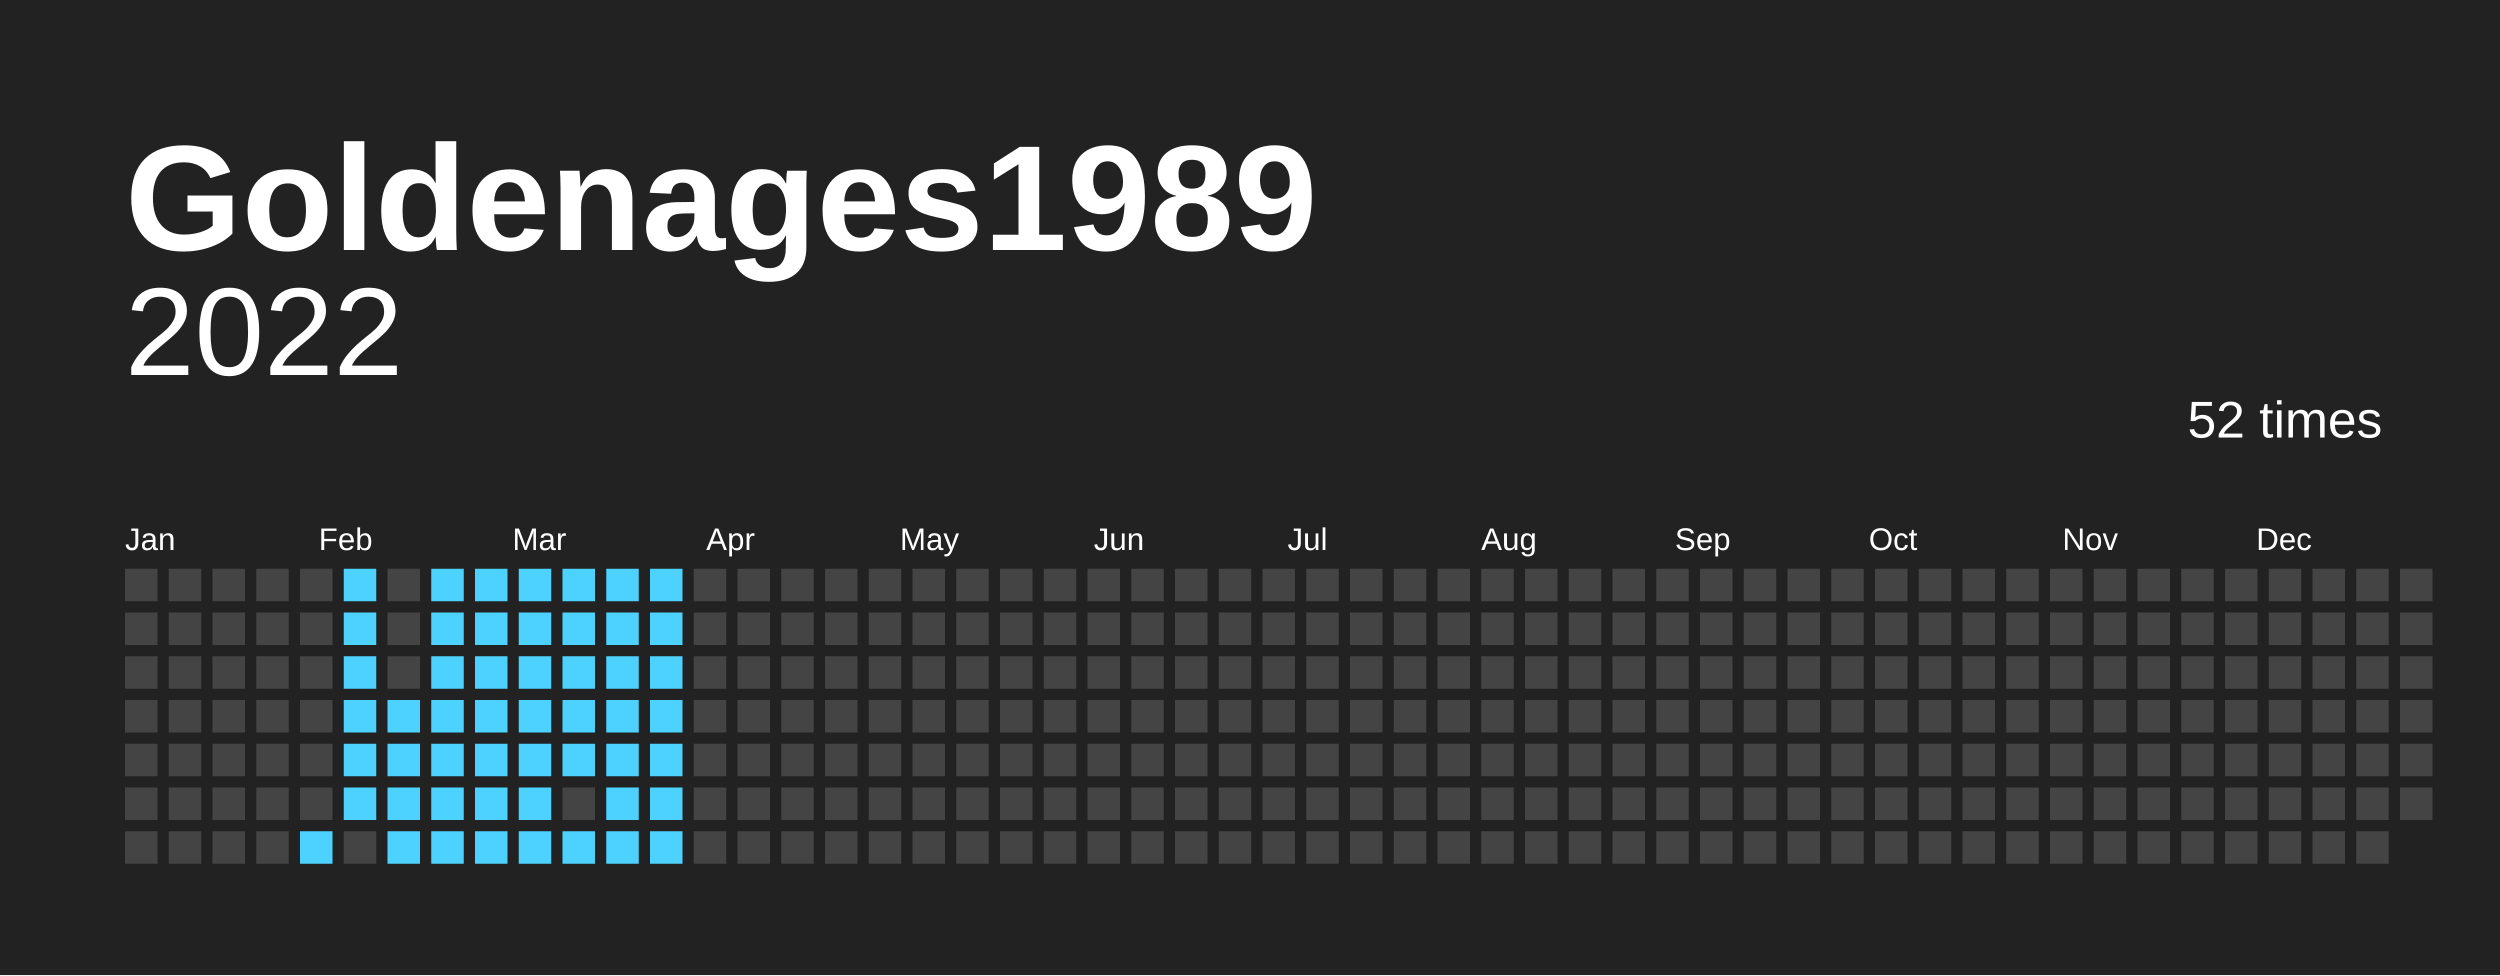
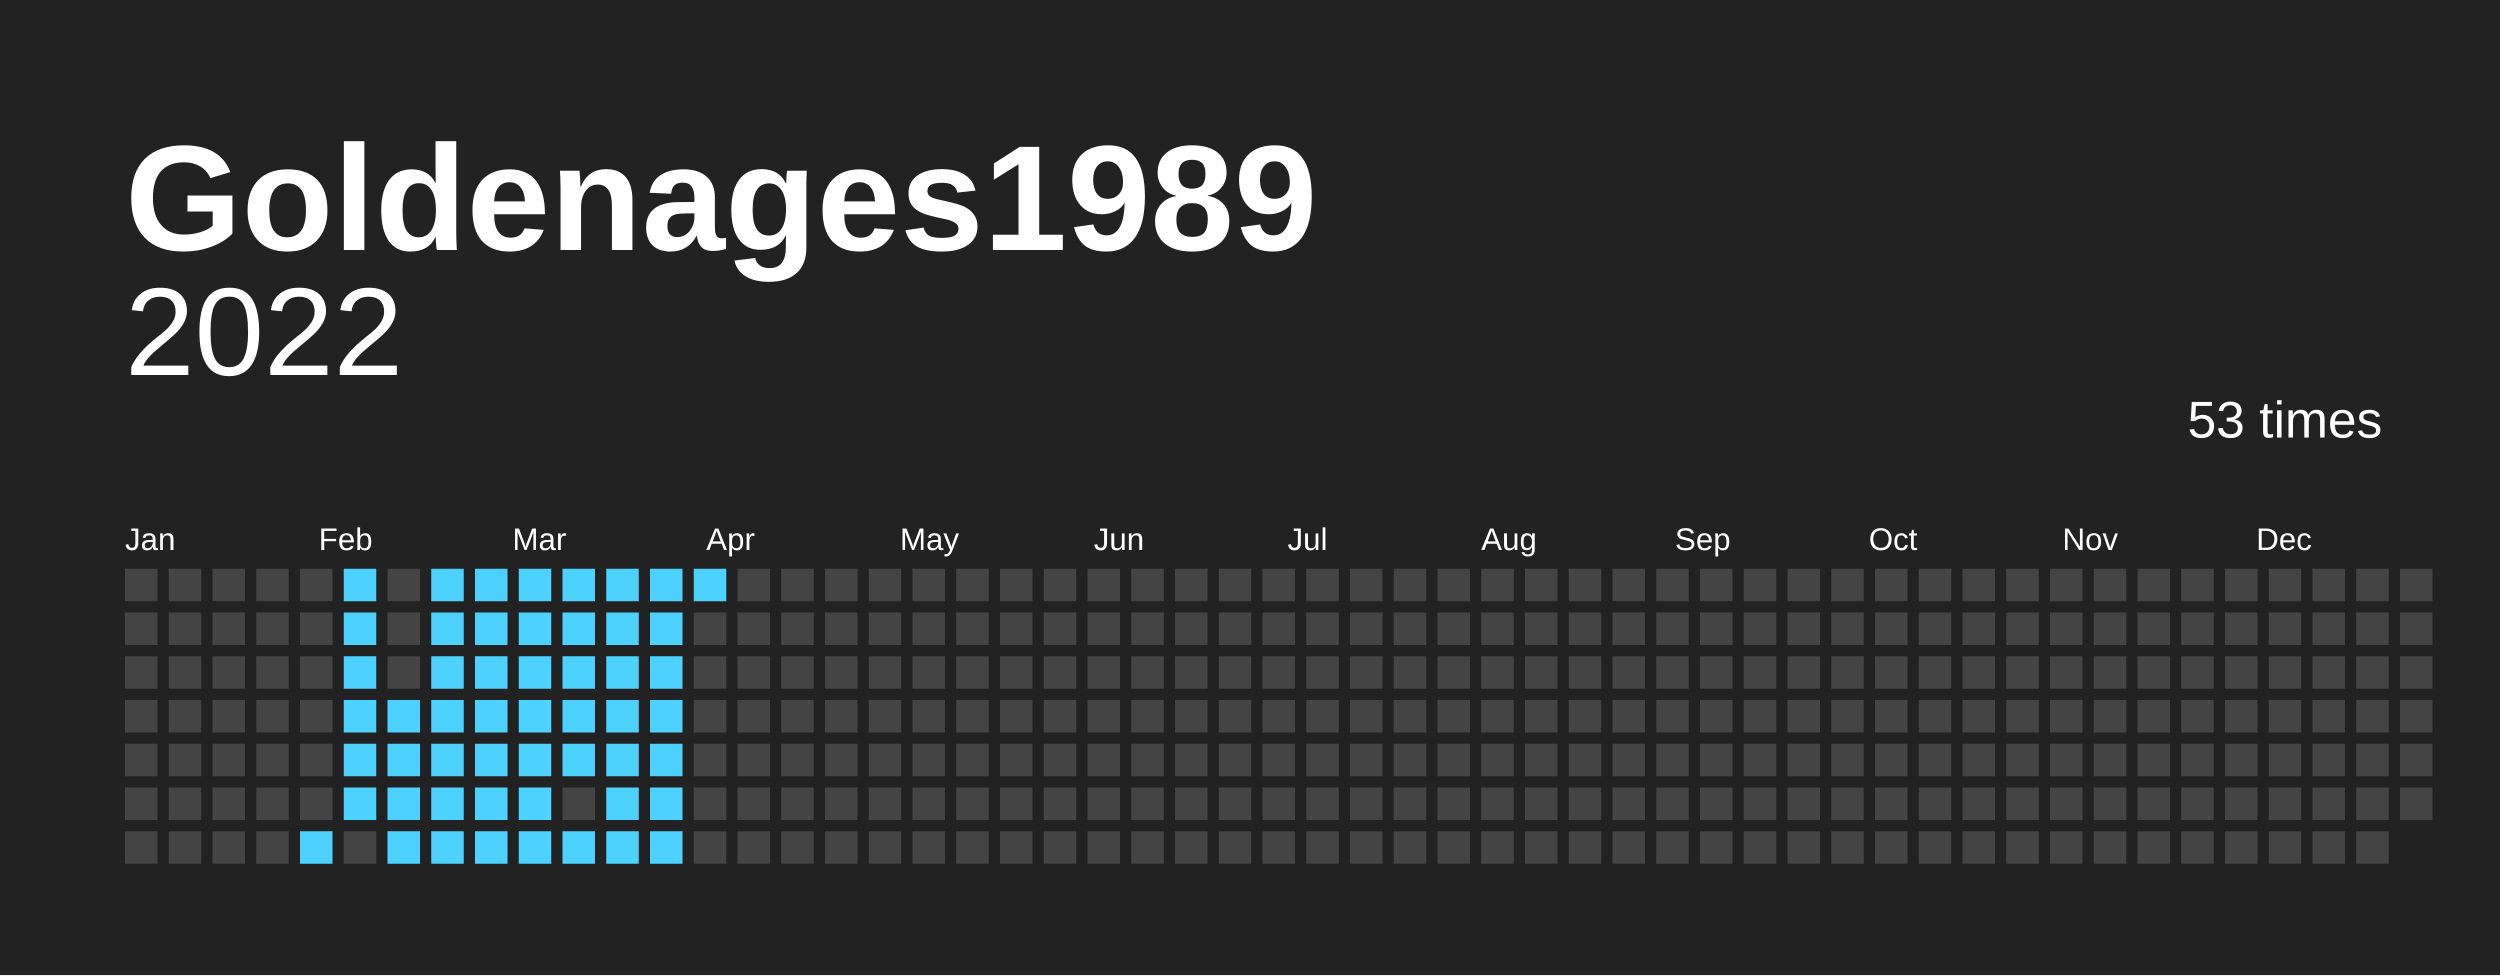
<svg xmlns="http://www.w3.org/2000/svg" baseProfile="full" height="78mm" version="1.1" viewBox="0,0,200,78" width="200mm">
  <defs />
  <rect fill="#222222" height="78" width="200" x="0" y="0" />
  <text fill="#FFFFFF" style="font-size:12px; font-family:Arial; font-weight:bold;" x="10" y="20">Goldenages1989</text>
  <text alignment-baseline="hanging" fill="#FFFFFF" style="font-size:10.0px; font-family:Arial;" x="10" y="30">2022</text>
-   <text alignment-baseline="hanging" fill="#FFFFFF" style="font-size:4.125px; font-family:Arial;" x="175" y="35">52 times</text>
+   <text alignment-baseline="hanging" fill="#FFFFFF" style="font-size:4.125px; font-family:Arial;" x="175" y="35">53 times</text>
  <text fill="#FFFFFF" style="font-size:2.5px; font-family:Arial" x="10.0" y="44">Jan</text>
  <text fill="#FFFFFF" style="font-size:2.5px; font-family:Arial" x="25.5" y="44">Feb</text>
  <text fill="#FFFFFF" style="font-size:2.5px; font-family:Arial" x="41.0" y="44">Mar</text>
  <text fill="#FFFFFF" style="font-size:2.5px; font-family:Arial" x="56.5" y="44">Apr</text>
  <text fill="#FFFFFF" style="font-size:2.5px; font-family:Arial" x="72.0" y="44">May</text>
  <text fill="#FFFFFF" style="font-size:2.5px; font-family:Arial" x="87.5" y="44">Jun</text>
  <text fill="#FFFFFF" style="font-size:2.5px; font-family:Arial" x="103.0" y="44">Jul</text>
  <text fill="#FFFFFF" style="font-size:2.5px; font-family:Arial" x="118.5" y="44">Aug</text>
  <text fill="#FFFFFF" style="font-size:2.5px; font-family:Arial" x="134.0" y="44">Sep</text>
  <text fill="#FFFFFF" style="font-size:2.5px; font-family:Arial" x="149.5" y="44">Oct</text>
  <text fill="#FFFFFF" style="font-size:2.5px; font-family:Arial" x="165.0" y="44">Nov</text>
  <text fill="#FFFFFF" style="font-size:2.5px; font-family:Arial" x="180.5" y="44">Dec</text>
  <rect fill="#444444" height="2.6" width="2.6" x="10.0" y="45.5" />
  <rect fill="#444444" height="2.6" width="2.6" x="10.0" y="49.0" />
  <rect fill="#444444" height="2.6" width="2.6" x="10.0" y="52.5" />
  <rect fill="#444444" height="2.6" width="2.6" x="10.0" y="56.0" />
  <rect fill="#444444" height="2.6" width="2.6" x="10.0" y="59.5" />
  <rect fill="#444444" height="2.6" width="2.6" x="10.0" y="63.0" />
  <rect fill="#444444" height="2.6" width="2.6" x="10.0" y="66.5" />
  <rect fill="#444444" height="2.6" width="2.6" x="13.5" y="45.5" />
  <rect fill="#444444" height="2.6" width="2.6" x="13.5" y="49.0" />
  <rect fill="#444444" height="2.6" width="2.6" x="13.5" y="52.5" />
  <rect fill="#444444" height="2.6" width="2.6" x="13.5" y="56.0" />
  <rect fill="#444444" height="2.6" width="2.6" x="13.5" y="59.5" />
  <rect fill="#444444" height="2.6" width="2.6" x="13.5" y="63.0" />
  <rect fill="#444444" height="2.6" width="2.6" x="13.5" y="66.5" />
  <rect fill="#444444" height="2.6" width="2.6" x="17.0" y="45.5" />
  <rect fill="#444444" height="2.6" width="2.6" x="17.0" y="49.0" />
  <rect fill="#444444" height="2.6" width="2.6" x="17.0" y="52.5" />
  <rect fill="#444444" height="2.6" width="2.6" x="17.0" y="56.0" />
  <rect fill="#444444" height="2.6" width="2.6" x="17.0" y="59.5" />
  <rect fill="#444444" height="2.6" width="2.6" x="17.0" y="63.0" />
  <rect fill="#444444" height="2.6" width="2.6" x="17.0" y="66.5" />
  <rect fill="#444444" height="2.6" width="2.6" x="20.5" y="45.5" />
  <rect fill="#444444" height="2.6" width="2.6" x="20.5" y="49.0" />
  <rect fill="#444444" height="2.6" width="2.6" x="20.5" y="52.5" />
  <rect fill="#444444" height="2.6" width="2.6" x="20.5" y="56.0" />
  <rect fill="#444444" height="2.6" width="2.6" x="20.5" y="59.5" />
  <rect fill="#444444" height="2.6" width="2.6" x="20.5" y="63.0" />
  <rect fill="#444444" height="2.6" width="2.6" x="20.5" y="66.5" />
  <rect fill="#444444" height="2.6" width="2.6" x="24.0" y="45.5" />
  <rect fill="#444444" height="2.6" width="2.6" x="24.0" y="49.0" />
  <rect fill="#444444" height="2.6" width="2.6" x="24.0" y="52.5" />
  <rect fill="#444444" height="2.6" width="2.6" x="24.0" y="56.0" />
  <rect fill="#444444" height="2.6" width="2.6" x="24.0" y="59.5" />
  <rect fill="#444444" height="2.6" width="2.6" x="24.0" y="63.0" />
  <rect fill="#4DD2FF" height="2.6" width="2.6" x="24.0" y="66.5" />
  <rect fill="#4DD2FF" height="2.6" width="2.6" x="27.5" y="45.5" />
  <rect fill="#4DD2FF" height="2.6" width="2.6" x="27.5" y="49.0" />
  <rect fill="#4DD2FF" height="2.6" width="2.6" x="27.5" y="52.5" />
  <rect fill="#4DD2FF" height="2.6" width="2.6" x="27.5" y="56.0" />
  <rect fill="#4DD2FF" height="2.6" width="2.6" x="27.5" y="59.5" />
  <rect fill="#4DD2FF" height="2.6" width="2.6" x="27.5" y="63.0" />
  <rect fill="#444444" height="2.6" width="2.6" x="27.5" y="66.5" />
  <rect fill="#444444" height="2.6" width="2.6" x="31.0" y="45.5" />
  <rect fill="#444444" height="2.6" width="2.6" x="31.0" y="49.0" />
  <rect fill="#444444" height="2.6" width="2.6" x="31.0" y="52.5" />
  <rect fill="#4DD2FF" height="2.6" width="2.6" x="31.0" y="56.0" />
  <rect fill="#4DD2FF" height="2.6" width="2.6" x="31.0" y="59.5" />
  <rect fill="#4DD2FF" height="2.6" width="2.6" x="31.0" y="63.0" />
  <rect fill="#4DD2FF" height="2.6" width="2.6" x="31.0" y="66.5" />
  <rect fill="#4DD2FF" height="2.6" width="2.6" x="34.5" y="45.5" />
  <rect fill="#4DD2FF" height="2.6" width="2.6" x="34.5" y="49.0" />
  <rect fill="#4DD2FF" height="2.6" width="2.6" x="34.5" y="52.5" />
  <rect fill="#4DD2FF" height="2.6" width="2.6" x="34.5" y="56.0" />
  <rect fill="#4DD2FF" height="2.6" width="2.6" x="34.5" y="59.5" />
  <rect fill="#4DD2FF" height="2.6" width="2.6" x="34.5" y="63.0" />
  <rect fill="#4DD2FF" height="2.6" width="2.6" x="34.5" y="66.5" />
  <rect fill="#4DD2FF" height="2.6" width="2.6" x="38.0" y="45.5" />
  <rect fill="#4DD2FF" height="2.6" width="2.6" x="38.0" y="49.0" />
  <rect fill="#4DD2FF" height="2.6" width="2.6" x="38.0" y="52.5" />
  <rect fill="#4DD2FF" height="2.6" width="2.6" x="38.0" y="56.0" />
  <rect fill="#4DD2FF" height="2.6" width="2.6" x="38.0" y="59.5" />
  <rect fill="#4DD2FF" height="2.6" width="2.6" x="38.0" y="63.0" />
  <rect fill="#4DD2FF" height="2.6" width="2.6" x="38.0" y="66.5" />
  <rect fill="#4DD2FF" height="2.6" width="2.6" x="41.5" y="45.5" />
  <rect fill="#4DD2FF" height="2.6" width="2.6" x="41.5" y="49.0" />
  <rect fill="#4DD2FF" height="2.6" width="2.6" x="41.5" y="52.5" />
  <rect fill="#4DD2FF" height="2.6" width="2.6" x="41.5" y="56.0" />
  <rect fill="#4DD2FF" height="2.6" width="2.6" x="41.5" y="59.5" />
  <rect fill="#4DD2FF" height="2.6" width="2.6" x="41.5" y="63.0" />
  <rect fill="#4DD2FF" height="2.6" width="2.6" x="41.5" y="66.5" />
  <rect fill="#4DD2FF" height="2.6" width="2.6" x="45.0" y="45.5" />
  <rect fill="#4DD2FF" height="2.6" width="2.6" x="45.0" y="49.0" />
  <rect fill="#4DD2FF" height="2.6" width="2.6" x="45.0" y="52.5" />
  <rect fill="#4DD2FF" height="2.6" width="2.6" x="45.0" y="56.0" />
  <rect fill="#4DD2FF" height="2.6" width="2.6" x="45.0" y="59.5" />
  <rect fill="#444444" height="2.6" width="2.6" x="45.0" y="63.0" />
  <rect fill="#4DD2FF" height="2.6" width="2.6" x="45.0" y="66.5" />
  <rect fill="#4DD2FF" height="2.6" width="2.6" x="48.5" y="45.5" />
  <rect fill="#4DD2FF" height="2.6" width="2.6" x="48.5" y="49.0" />
  <rect fill="#4DD2FF" height="2.6" width="2.6" x="48.5" y="52.5" />
  <rect fill="#4DD2FF" height="2.6" width="2.6" x="48.5" y="56.0" />
  <rect fill="#4DD2FF" height="2.6" width="2.6" x="48.5" y="59.5" />
  <rect fill="#4DD2FF" height="2.6" width="2.6" x="48.5" y="63.0" />
  <rect fill="#4DD2FF" height="2.6" width="2.6" x="48.5" y="66.5" />
  <rect fill="#4DD2FF" height="2.6" width="2.6" x="52.0" y="45.5" />
  <rect fill="#4DD2FF" height="2.6" width="2.6" x="52.0" y="49.0" />
  <rect fill="#4DD2FF" height="2.6" width="2.6" x="52.0" y="52.5" />
  <rect fill="#4DD2FF" height="2.6" width="2.6" x="52.0" y="56.0" />
  <rect fill="#4DD2FF" height="2.6" width="2.6" x="52.0" y="59.5" />
  <rect fill="#4DD2FF" height="2.6" width="2.6" x="52.0" y="63.0" />
  <rect fill="#4DD2FF" height="2.6" width="2.6" x="52.0" y="66.5" />
-   <rect fill="#444444" height="2.6" width="2.6" x="55.5" y="45.5" />
+   <rect fill="#4DD2FF" height="2.6" width="2.6" x="55.5" y="45.5" />
  <rect fill="#444444" height="2.6" width="2.6" x="55.5" y="49.0" />
  <rect fill="#444444" height="2.6" width="2.6" x="55.5" y="52.5" />
  <rect fill="#444444" height="2.6" width="2.6" x="55.5" y="56.0" />
  <rect fill="#444444" height="2.6" width="2.6" x="55.5" y="59.5" />
  <rect fill="#444444" height="2.6" width="2.6" x="55.5" y="63.0" />
  <rect fill="#444444" height="2.6" width="2.6" x="55.5" y="66.5" />
  <rect fill="#444444" height="2.6" width="2.6" x="59.0" y="45.5" />
  <rect fill="#444444" height="2.6" width="2.6" x="59.0" y="49.0" />
  <rect fill="#444444" height="2.6" width="2.6" x="59.0" y="52.5" />
  <rect fill="#444444" height="2.6" width="2.6" x="59.0" y="56.0" />
  <rect fill="#444444" height="2.6" width="2.6" x="59.0" y="59.5" />
  <rect fill="#444444" height="2.6" width="2.6" x="59.0" y="63.0" />
  <rect fill="#444444" height="2.6" width="2.6" x="59.0" y="66.5" />
  <rect fill="#444444" height="2.6" width="2.6" x="62.5" y="45.5" />
  <rect fill="#444444" height="2.6" width="2.6" x="62.5" y="49.0" />
  <rect fill="#444444" height="2.6" width="2.6" x="62.5" y="52.5" />
  <rect fill="#444444" height="2.6" width="2.6" x="62.5" y="56.0" />
  <rect fill="#444444" height="2.6" width="2.6" x="62.5" y="59.5" />
  <rect fill="#444444" height="2.6" width="2.6" x="62.5" y="63.0" />
  <rect fill="#444444" height="2.6" width="2.6" x="62.5" y="66.5" />
  <rect fill="#444444" height="2.6" width="2.6" x="66.0" y="45.5" />
  <rect fill="#444444" height="2.6" width="2.6" x="66.0" y="49.0" />
  <rect fill="#444444" height="2.6" width="2.6" x="66.0" y="52.5" />
  <rect fill="#444444" height="2.6" width="2.6" x="66.0" y="56.0" />
  <rect fill="#444444" height="2.6" width="2.6" x="66.0" y="59.5" />
  <rect fill="#444444" height="2.6" width="2.6" x="66.0" y="63.0" />
  <rect fill="#444444" height="2.6" width="2.6" x="66.0" y="66.5" />
  <rect fill="#444444" height="2.6" width="2.6" x="69.5" y="45.5" />
  <rect fill="#444444" height="2.6" width="2.6" x="69.5" y="49.0" />
  <rect fill="#444444" height="2.6" width="2.6" x="69.5" y="52.5" />
  <rect fill="#444444" height="2.6" width="2.6" x="69.5" y="56.0" />
  <rect fill="#444444" height="2.6" width="2.6" x="69.5" y="59.5" />
  <rect fill="#444444" height="2.6" width="2.6" x="69.5" y="63.0" />
  <rect fill="#444444" height="2.6" width="2.6" x="69.5" y="66.5" />
  <rect fill="#444444" height="2.6" width="2.6" x="73.0" y="45.5" />
  <rect fill="#444444" height="2.6" width="2.6" x="73.0" y="49.0" />
  <rect fill="#444444" height="2.6" width="2.6" x="73.0" y="52.5" />
  <rect fill="#444444" height="2.6" width="2.6" x="73.0" y="56.0" />
  <rect fill="#444444" height="2.6" width="2.6" x="73.0" y="59.5" />
  <rect fill="#444444" height="2.6" width="2.6" x="73.0" y="63.0" />
  <rect fill="#444444" height="2.6" width="2.6" x="73.0" y="66.5" />
  <rect fill="#444444" height="2.6" width="2.6" x="76.5" y="45.5" />
  <rect fill="#444444" height="2.6" width="2.6" x="76.5" y="49.0" />
  <rect fill="#444444" height="2.6" width="2.6" x="76.5" y="52.5" />
  <rect fill="#444444" height="2.6" width="2.6" x="76.5" y="56.0" />
  <rect fill="#444444" height="2.6" width="2.6" x="76.5" y="59.5" />
  <rect fill="#444444" height="2.6" width="2.6" x="76.5" y="63.0" />
  <rect fill="#444444" height="2.6" width="2.6" x="76.5" y="66.5" />
  <rect fill="#444444" height="2.6" width="2.6" x="80.0" y="45.5" />
  <rect fill="#444444" height="2.6" width="2.6" x="80.0" y="49.0" />
  <rect fill="#444444" height="2.6" width="2.6" x="80.0" y="52.5" />
  <rect fill="#444444" height="2.6" width="2.6" x="80.0" y="56.0" />
  <rect fill="#444444" height="2.6" width="2.6" x="80.0" y="59.5" />
  <rect fill="#444444" height="2.6" width="2.6" x="80.0" y="63.0" />
  <rect fill="#444444" height="2.6" width="2.6" x="80.0" y="66.5" />
  <rect fill="#444444" height="2.6" width="2.6" x="83.5" y="45.5" />
  <rect fill="#444444" height="2.6" width="2.6" x="83.5" y="49.0" />
  <rect fill="#444444" height="2.6" width="2.6" x="83.5" y="52.5" />
  <rect fill="#444444" height="2.6" width="2.6" x="83.5" y="56.0" />
  <rect fill="#444444" height="2.6" width="2.6" x="83.5" y="59.5" />
  <rect fill="#444444" height="2.6" width="2.6" x="83.5" y="63.0" />
  <rect fill="#444444" height="2.6" width="2.6" x="83.5" y="66.5" />
  <rect fill="#444444" height="2.6" width="2.6" x="87.0" y="45.5" />
  <rect fill="#444444" height="2.6" width="2.6" x="87.0" y="49.0" />
  <rect fill="#444444" height="2.6" width="2.6" x="87.0" y="52.5" />
  <rect fill="#444444" height="2.6" width="2.6" x="87.0" y="56.0" />
  <rect fill="#444444" height="2.6" width="2.6" x="87.0" y="59.5" />
  <rect fill="#444444" height="2.6" width="2.6" x="87.0" y="63.0" />
  <rect fill="#444444" height="2.6" width="2.6" x="87.0" y="66.5" />
  <rect fill="#444444" height="2.6" width="2.6" x="90.5" y="45.5" />
  <rect fill="#444444" height="2.6" width="2.6" x="90.5" y="49.0" />
  <rect fill="#444444" height="2.6" width="2.6" x="90.5" y="52.5" />
  <rect fill="#444444" height="2.6" width="2.6" x="90.5" y="56.0" />
  <rect fill="#444444" height="2.6" width="2.6" x="90.5" y="59.5" />
  <rect fill="#444444" height="2.6" width="2.6" x="90.5" y="63.0" />
  <rect fill="#444444" height="2.6" width="2.6" x="90.5" y="66.5" />
  <rect fill="#444444" height="2.6" width="2.6" x="94.0" y="45.5" />
  <rect fill="#444444" height="2.6" width="2.6" x="94.0" y="49.0" />
  <rect fill="#444444" height="2.6" width="2.6" x="94.0" y="52.5" />
  <rect fill="#444444" height="2.6" width="2.6" x="94.0" y="56.0" />
  <rect fill="#444444" height="2.6" width="2.6" x="94.0" y="59.5" />
  <rect fill="#444444" height="2.6" width="2.6" x="94.0" y="63.0" />
  <rect fill="#444444" height="2.6" width="2.6" x="94.0" y="66.5" />
  <rect fill="#444444" height="2.6" width="2.6" x="97.5" y="45.5" />
  <rect fill="#444444" height="2.6" width="2.6" x="97.5" y="49.0" />
  <rect fill="#444444" height="2.6" width="2.6" x="97.5" y="52.5" />
  <rect fill="#444444" height="2.6" width="2.6" x="97.5" y="56.0" />
  <rect fill="#444444" height="2.6" width="2.6" x="97.5" y="59.5" />
  <rect fill="#444444" height="2.6" width="2.6" x="97.5" y="63.0" />
  <rect fill="#444444" height="2.6" width="2.6" x="97.5" y="66.5" />
  <rect fill="#444444" height="2.6" width="2.6" x="101.0" y="45.5" />
  <rect fill="#444444" height="2.6" width="2.6" x="101.0" y="49.0" />
  <rect fill="#444444" height="2.6" width="2.6" x="101.0" y="52.5" />
  <rect fill="#444444" height="2.6" width="2.6" x="101.0" y="56.0" />
  <rect fill="#444444" height="2.6" width="2.6" x="101.0" y="59.5" />
  <rect fill="#444444" height="2.6" width="2.6" x="101.0" y="63.0" />
  <rect fill="#444444" height="2.6" width="2.6" x="101.0" y="66.5" />
  <rect fill="#444444" height="2.6" width="2.6" x="104.5" y="45.5" />
  <rect fill="#444444" height="2.6" width="2.6" x="104.5" y="49.0" />
  <rect fill="#444444" height="2.6" width="2.6" x="104.5" y="52.5" />
  <rect fill="#444444" height="2.6" width="2.6" x="104.5" y="56.0" />
  <rect fill="#444444" height="2.6" width="2.6" x="104.5" y="59.5" />
  <rect fill="#444444" height="2.6" width="2.6" x="104.5" y="63.0" />
  <rect fill="#444444" height="2.6" width="2.6" x="104.5" y="66.5" />
  <rect fill="#444444" height="2.6" width="2.6" x="108.0" y="45.5" />
  <rect fill="#444444" height="2.6" width="2.6" x="108.0" y="49.0" />
  <rect fill="#444444" height="2.6" width="2.6" x="108.0" y="52.5" />
  <rect fill="#444444" height="2.6" width="2.6" x="108.0" y="56.0" />
  <rect fill="#444444" height="2.6" width="2.6" x="108.0" y="59.5" />
  <rect fill="#444444" height="2.6" width="2.6" x="108.0" y="63.0" />
  <rect fill="#444444" height="2.6" width="2.6" x="108.0" y="66.5" />
  <rect fill="#444444" height="2.6" width="2.6" x="111.5" y="45.5" />
  <rect fill="#444444" height="2.6" width="2.6" x="111.5" y="49.0" />
  <rect fill="#444444" height="2.6" width="2.6" x="111.5" y="52.5" />
  <rect fill="#444444" height="2.6" width="2.6" x="111.5" y="56.0" />
  <rect fill="#444444" height="2.6" width="2.6" x="111.5" y="59.5" />
  <rect fill="#444444" height="2.6" width="2.6" x="111.5" y="63.0" />
  <rect fill="#444444" height="2.6" width="2.6" x="111.5" y="66.5" />
  <rect fill="#444444" height="2.6" width="2.6" x="115.0" y="45.5" />
  <rect fill="#444444" height="2.6" width="2.6" x="115.0" y="49.0" />
  <rect fill="#444444" height="2.6" width="2.6" x="115.0" y="52.5" />
  <rect fill="#444444" height="2.6" width="2.6" x="115.0" y="56.0" />
  <rect fill="#444444" height="2.6" width="2.6" x="115.0" y="59.5" />
  <rect fill="#444444" height="2.6" width="2.6" x="115.0" y="63.0" />
  <rect fill="#444444" height="2.6" width="2.6" x="115.0" y="66.5" />
  <rect fill="#444444" height="2.6" width="2.6" x="118.5" y="45.5" />
  <rect fill="#444444" height="2.6" width="2.6" x="118.5" y="49.0" />
  <rect fill="#444444" height="2.6" width="2.6" x="118.5" y="52.5" />
  <rect fill="#444444" height="2.6" width="2.6" x="118.5" y="56.0" />
  <rect fill="#444444" height="2.6" width="2.6" x="118.5" y="59.5" />
  <rect fill="#444444" height="2.6" width="2.6" x="118.5" y="63.0" />
  <rect fill="#444444" height="2.6" width="2.6" x="118.5" y="66.5" />
  <rect fill="#444444" height="2.6" width="2.6" x="122.0" y="45.5" />
  <rect fill="#444444" height="2.6" width="2.6" x="122.0" y="49.0" />
  <rect fill="#444444" height="2.6" width="2.6" x="122.0" y="52.5" />
  <rect fill="#444444" height="2.6" width="2.6" x="122.0" y="56.0" />
  <rect fill="#444444" height="2.6" width="2.6" x="122.0" y="59.5" />
  <rect fill="#444444" height="2.6" width="2.6" x="122.0" y="63.0" />
  <rect fill="#444444" height="2.6" width="2.6" x="122.0" y="66.5" />
  <rect fill="#444444" height="2.6" width="2.6" x="125.5" y="45.5" />
  <rect fill="#444444" height="2.6" width="2.6" x="125.5" y="49.0" />
  <rect fill="#444444" height="2.6" width="2.6" x="125.5" y="52.5" />
  <rect fill="#444444" height="2.6" width="2.6" x="125.5" y="56.0" />
  <rect fill="#444444" height="2.6" width="2.6" x="125.5" y="59.5" />
  <rect fill="#444444" height="2.6" width="2.6" x="125.5" y="63.0" />
  <rect fill="#444444" height="2.6" width="2.6" x="125.5" y="66.5" />
  <rect fill="#444444" height="2.6" width="2.6" x="129.0" y="45.5" />
  <rect fill="#444444" height="2.6" width="2.6" x="129.0" y="49.0" />
  <rect fill="#444444" height="2.6" width="2.6" x="129.0" y="52.5" />
  <rect fill="#444444" height="2.6" width="2.6" x="129.0" y="56.0" />
  <rect fill="#444444" height="2.6" width="2.6" x="129.0" y="59.5" />
  <rect fill="#444444" height="2.6" width="2.6" x="129.0" y="63.0" />
  <rect fill="#444444" height="2.6" width="2.6" x="129.0" y="66.5" />
  <rect fill="#444444" height="2.6" width="2.6" x="132.5" y="45.5" />
  <rect fill="#444444" height="2.6" width="2.6" x="132.5" y="49.0" />
  <rect fill="#444444" height="2.6" width="2.6" x="132.5" y="52.5" />
  <rect fill="#444444" height="2.6" width="2.6" x="132.5" y="56.0" />
  <rect fill="#444444" height="2.6" width="2.6" x="132.5" y="59.5" />
  <rect fill="#444444" height="2.6" width="2.6" x="132.5" y="63.0" />
  <rect fill="#444444" height="2.6" width="2.6" x="132.5" y="66.5" />
  <rect fill="#444444" height="2.6" width="2.6" x="136.0" y="45.5" />
  <rect fill="#444444" height="2.6" width="2.6" x="136.0" y="49.0" />
  <rect fill="#444444" height="2.6" width="2.6" x="136.0" y="52.5" />
  <rect fill="#444444" height="2.6" width="2.6" x="136.0" y="56.0" />
  <rect fill="#444444" height="2.6" width="2.6" x="136.0" y="59.5" />
  <rect fill="#444444" height="2.6" width="2.6" x="136.0" y="63.0" />
  <rect fill="#444444" height="2.6" width="2.6" x="136.0" y="66.5" />
  <rect fill="#444444" height="2.6" width="2.6" x="139.5" y="45.5" />
  <rect fill="#444444" height="2.6" width="2.6" x="139.5" y="49.0" />
  <rect fill="#444444" height="2.6" width="2.6" x="139.5" y="52.5" />
  <rect fill="#444444" height="2.6" width="2.6" x="139.5" y="56.0" />
  <rect fill="#444444" height="2.6" width="2.6" x="139.5" y="59.5" />
  <rect fill="#444444" height="2.6" width="2.6" x="139.5" y="63.0" />
  <rect fill="#444444" height="2.6" width="2.6" x="139.5" y="66.5" />
  <rect fill="#444444" height="2.6" width="2.6" x="143.0" y="45.5" />
  <rect fill="#444444" height="2.6" width="2.6" x="143.0" y="49.0" />
  <rect fill="#444444" height="2.6" width="2.6" x="143.0" y="52.5" />
  <rect fill="#444444" height="2.6" width="2.6" x="143.0" y="56.0" />
  <rect fill="#444444" height="2.6" width="2.6" x="143.0" y="59.5" />
  <rect fill="#444444" height="2.6" width="2.6" x="143.0" y="63.0" />
  <rect fill="#444444" height="2.6" width="2.6" x="143.0" y="66.5" />
  <rect fill="#444444" height="2.6" width="2.6" x="146.5" y="45.5" />
  <rect fill="#444444" height="2.6" width="2.6" x="146.5" y="49.0" />
  <rect fill="#444444" height="2.6" width="2.6" x="146.5" y="52.5" />
  <rect fill="#444444" height="2.6" width="2.6" x="146.5" y="56.0" />
  <rect fill="#444444" height="2.6" width="2.6" x="146.5" y="59.5" />
  <rect fill="#444444" height="2.6" width="2.6" x="146.5" y="63.0" />
  <rect fill="#444444" height="2.6" width="2.6" x="146.5" y="66.5" />
  <rect fill="#444444" height="2.6" width="2.6" x="150.0" y="45.5" />
  <rect fill="#444444" height="2.6" width="2.6" x="150.0" y="49.0" />
  <rect fill="#444444" height="2.6" width="2.6" x="150.0" y="52.5" />
  <rect fill="#444444" height="2.6" width="2.6" x="150.0" y="56.0" />
  <rect fill="#444444" height="2.6" width="2.6" x="150.0" y="59.5" />
  <rect fill="#444444" height="2.6" width="2.6" x="150.0" y="63.0" />
  <rect fill="#444444" height="2.6" width="2.6" x="150.0" y="66.5" />
  <rect fill="#444444" height="2.6" width="2.6" x="153.5" y="45.5" />
  <rect fill="#444444" height="2.6" width="2.6" x="153.5" y="49.0" />
  <rect fill="#444444" height="2.6" width="2.6" x="153.5" y="52.5" />
  <rect fill="#444444" height="2.6" width="2.6" x="153.5" y="56.0" />
  <rect fill="#444444" height="2.6" width="2.6" x="153.5" y="59.5" />
  <rect fill="#444444" height="2.6" width="2.6" x="153.5" y="63.0" />
  <rect fill="#444444" height="2.6" width="2.6" x="153.5" y="66.5" />
  <rect fill="#444444" height="2.6" width="2.6" x="157.0" y="45.5" />
  <rect fill="#444444" height="2.6" width="2.6" x="157.0" y="49.0" />
  <rect fill="#444444" height="2.6" width="2.6" x="157.0" y="52.5" />
  <rect fill="#444444" height="2.6" width="2.6" x="157.0" y="56.0" />
  <rect fill="#444444" height="2.6" width="2.6" x="157.0" y="59.5" />
  <rect fill="#444444" height="2.6" width="2.6" x="157.0" y="63.0" />
  <rect fill="#444444" height="2.6" width="2.6" x="157.0" y="66.5" />
  <rect fill="#444444" height="2.6" width="2.6" x="160.5" y="45.5" />
  <rect fill="#444444" height="2.6" width="2.6" x="160.5" y="49.0" />
  <rect fill="#444444" height="2.6" width="2.6" x="160.5" y="52.5" />
  <rect fill="#444444" height="2.6" width="2.6" x="160.5" y="56.0" />
  <rect fill="#444444" height="2.6" width="2.6" x="160.5" y="59.5" />
  <rect fill="#444444" height="2.6" width="2.6" x="160.5" y="63.0" />
  <rect fill="#444444" height="2.6" width="2.6" x="160.5" y="66.5" />
  <rect fill="#444444" height="2.6" width="2.6" x="164.0" y="45.5" />
  <rect fill="#444444" height="2.6" width="2.6" x="164.0" y="49.0" />
  <rect fill="#444444" height="2.6" width="2.6" x="164.0" y="52.5" />
  <rect fill="#444444" height="2.6" width="2.6" x="164.0" y="56.0" />
  <rect fill="#444444" height="2.6" width="2.6" x="164.0" y="59.5" />
  <rect fill="#444444" height="2.6" width="2.6" x="164.0" y="63.0" />
  <rect fill="#444444" height="2.6" width="2.6" x="164.0" y="66.5" />
  <rect fill="#444444" height="2.6" width="2.6" x="167.5" y="45.5" />
  <rect fill="#444444" height="2.6" width="2.6" x="167.5" y="49.0" />
  <rect fill="#444444" height="2.6" width="2.6" x="167.5" y="52.5" />
  <rect fill="#444444" height="2.6" width="2.6" x="167.5" y="56.0" />
  <rect fill="#444444" height="2.6" width="2.6" x="167.5" y="59.5" />
  <rect fill="#444444" height="2.6" width="2.6" x="167.5" y="63.0" />
  <rect fill="#444444" height="2.6" width="2.6" x="167.5" y="66.5" />
  <rect fill="#444444" height="2.6" width="2.6" x="171.0" y="45.5" />
  <rect fill="#444444" height="2.6" width="2.6" x="171.0" y="49.0" />
  <rect fill="#444444" height="2.6" width="2.6" x="171.0" y="52.5" />
  <rect fill="#444444" height="2.6" width="2.6" x="171.0" y="56.0" />
  <rect fill="#444444" height="2.6" width="2.6" x="171.0" y="59.5" />
  <rect fill="#444444" height="2.6" width="2.6" x="171.0" y="63.0" />
  <rect fill="#444444" height="2.6" width="2.6" x="171.0" y="66.5" />
  <rect fill="#444444" height="2.6" width="2.6" x="174.5" y="45.5" />
  <rect fill="#444444" height="2.6" width="2.6" x="174.5" y="49.0" />
  <rect fill="#444444" height="2.6" width="2.6" x="174.5" y="52.5" />
  <rect fill="#444444" height="2.6" width="2.6" x="174.5" y="56.0" />
  <rect fill="#444444" height="2.6" width="2.6" x="174.5" y="59.5" />
  <rect fill="#444444" height="2.6" width="2.6" x="174.5" y="63.0" />
  <rect fill="#444444" height="2.6" width="2.6" x="174.5" y="66.5" />
  <rect fill="#444444" height="2.6" width="2.6" x="178.0" y="45.5" />
  <rect fill="#444444" height="2.6" width="2.6" x="178.0" y="49.0" />
  <rect fill="#444444" height="2.6" width="2.6" x="178.0" y="52.5" />
  <rect fill="#444444" height="2.6" width="2.6" x="178.0" y="56.0" />
  <rect fill="#444444" height="2.6" width="2.6" x="178.0" y="59.5" />
  <rect fill="#444444" height="2.6" width="2.6" x="178.0" y="63.0" />
  <rect fill="#444444" height="2.6" width="2.6" x="178.0" y="66.5" />
  <rect fill="#444444" height="2.6" width="2.6" x="181.5" y="45.5" />
  <rect fill="#444444" height="2.6" width="2.6" x="181.5" y="49.0" />
  <rect fill="#444444" height="2.6" width="2.6" x="181.5" y="52.5" />
  <rect fill="#444444" height="2.6" width="2.6" x="181.5" y="56.0" />
  <rect fill="#444444" height="2.6" width="2.6" x="181.5" y="59.5" />
  <rect fill="#444444" height="2.6" width="2.6" x="181.5" y="63.0" />
  <rect fill="#444444" height="2.6" width="2.6" x="181.5" y="66.5" />
  <rect fill="#444444" height="2.6" width="2.6" x="185.0" y="45.5" />
  <rect fill="#444444" height="2.6" width="2.6" x="185.0" y="49.0" />
  <rect fill="#444444" height="2.6" width="2.6" x="185.0" y="52.5" />
  <rect fill="#444444" height="2.6" width="2.6" x="185.0" y="56.0" />
  <rect fill="#444444" height="2.6" width="2.6" x="185.0" y="59.5" />
  <rect fill="#444444" height="2.6" width="2.6" x="185.0" y="63.0" />
  <rect fill="#444444" height="2.6" width="2.6" x="185.0" y="66.5" />
  <rect fill="#444444" height="2.6" width="2.6" x="188.5" y="45.5" />
  <rect fill="#444444" height="2.6" width="2.6" x="188.5" y="49.0" />
  <rect fill="#444444" height="2.6" width="2.6" x="188.5" y="52.5" />
  <rect fill="#444444" height="2.6" width="2.6" x="188.5" y="56.0" />
  <rect fill="#444444" height="2.6" width="2.6" x="188.5" y="59.5" />
  <rect fill="#444444" height="2.6" width="2.6" x="188.5" y="63.0" />
  <rect fill="#444444" height="2.6" width="2.6" x="188.5" y="66.5" />
  <rect fill="#444444" height="2.6" width="2.6" x="192.0" y="45.5" />
  <rect fill="#444444" height="2.6" width="2.6" x="192.0" y="49.0" />
  <rect fill="#444444" height="2.6" width="2.6" x="192.0" y="52.5" />
  <rect fill="#444444" height="2.6" width="2.6" x="192.0" y="56.0" />
  <rect fill="#444444" height="2.6" width="2.6" x="192.0" y="59.5" />
  <rect fill="#444444" height="2.6" width="2.6" x="192.0" y="63.0" />
</svg>
